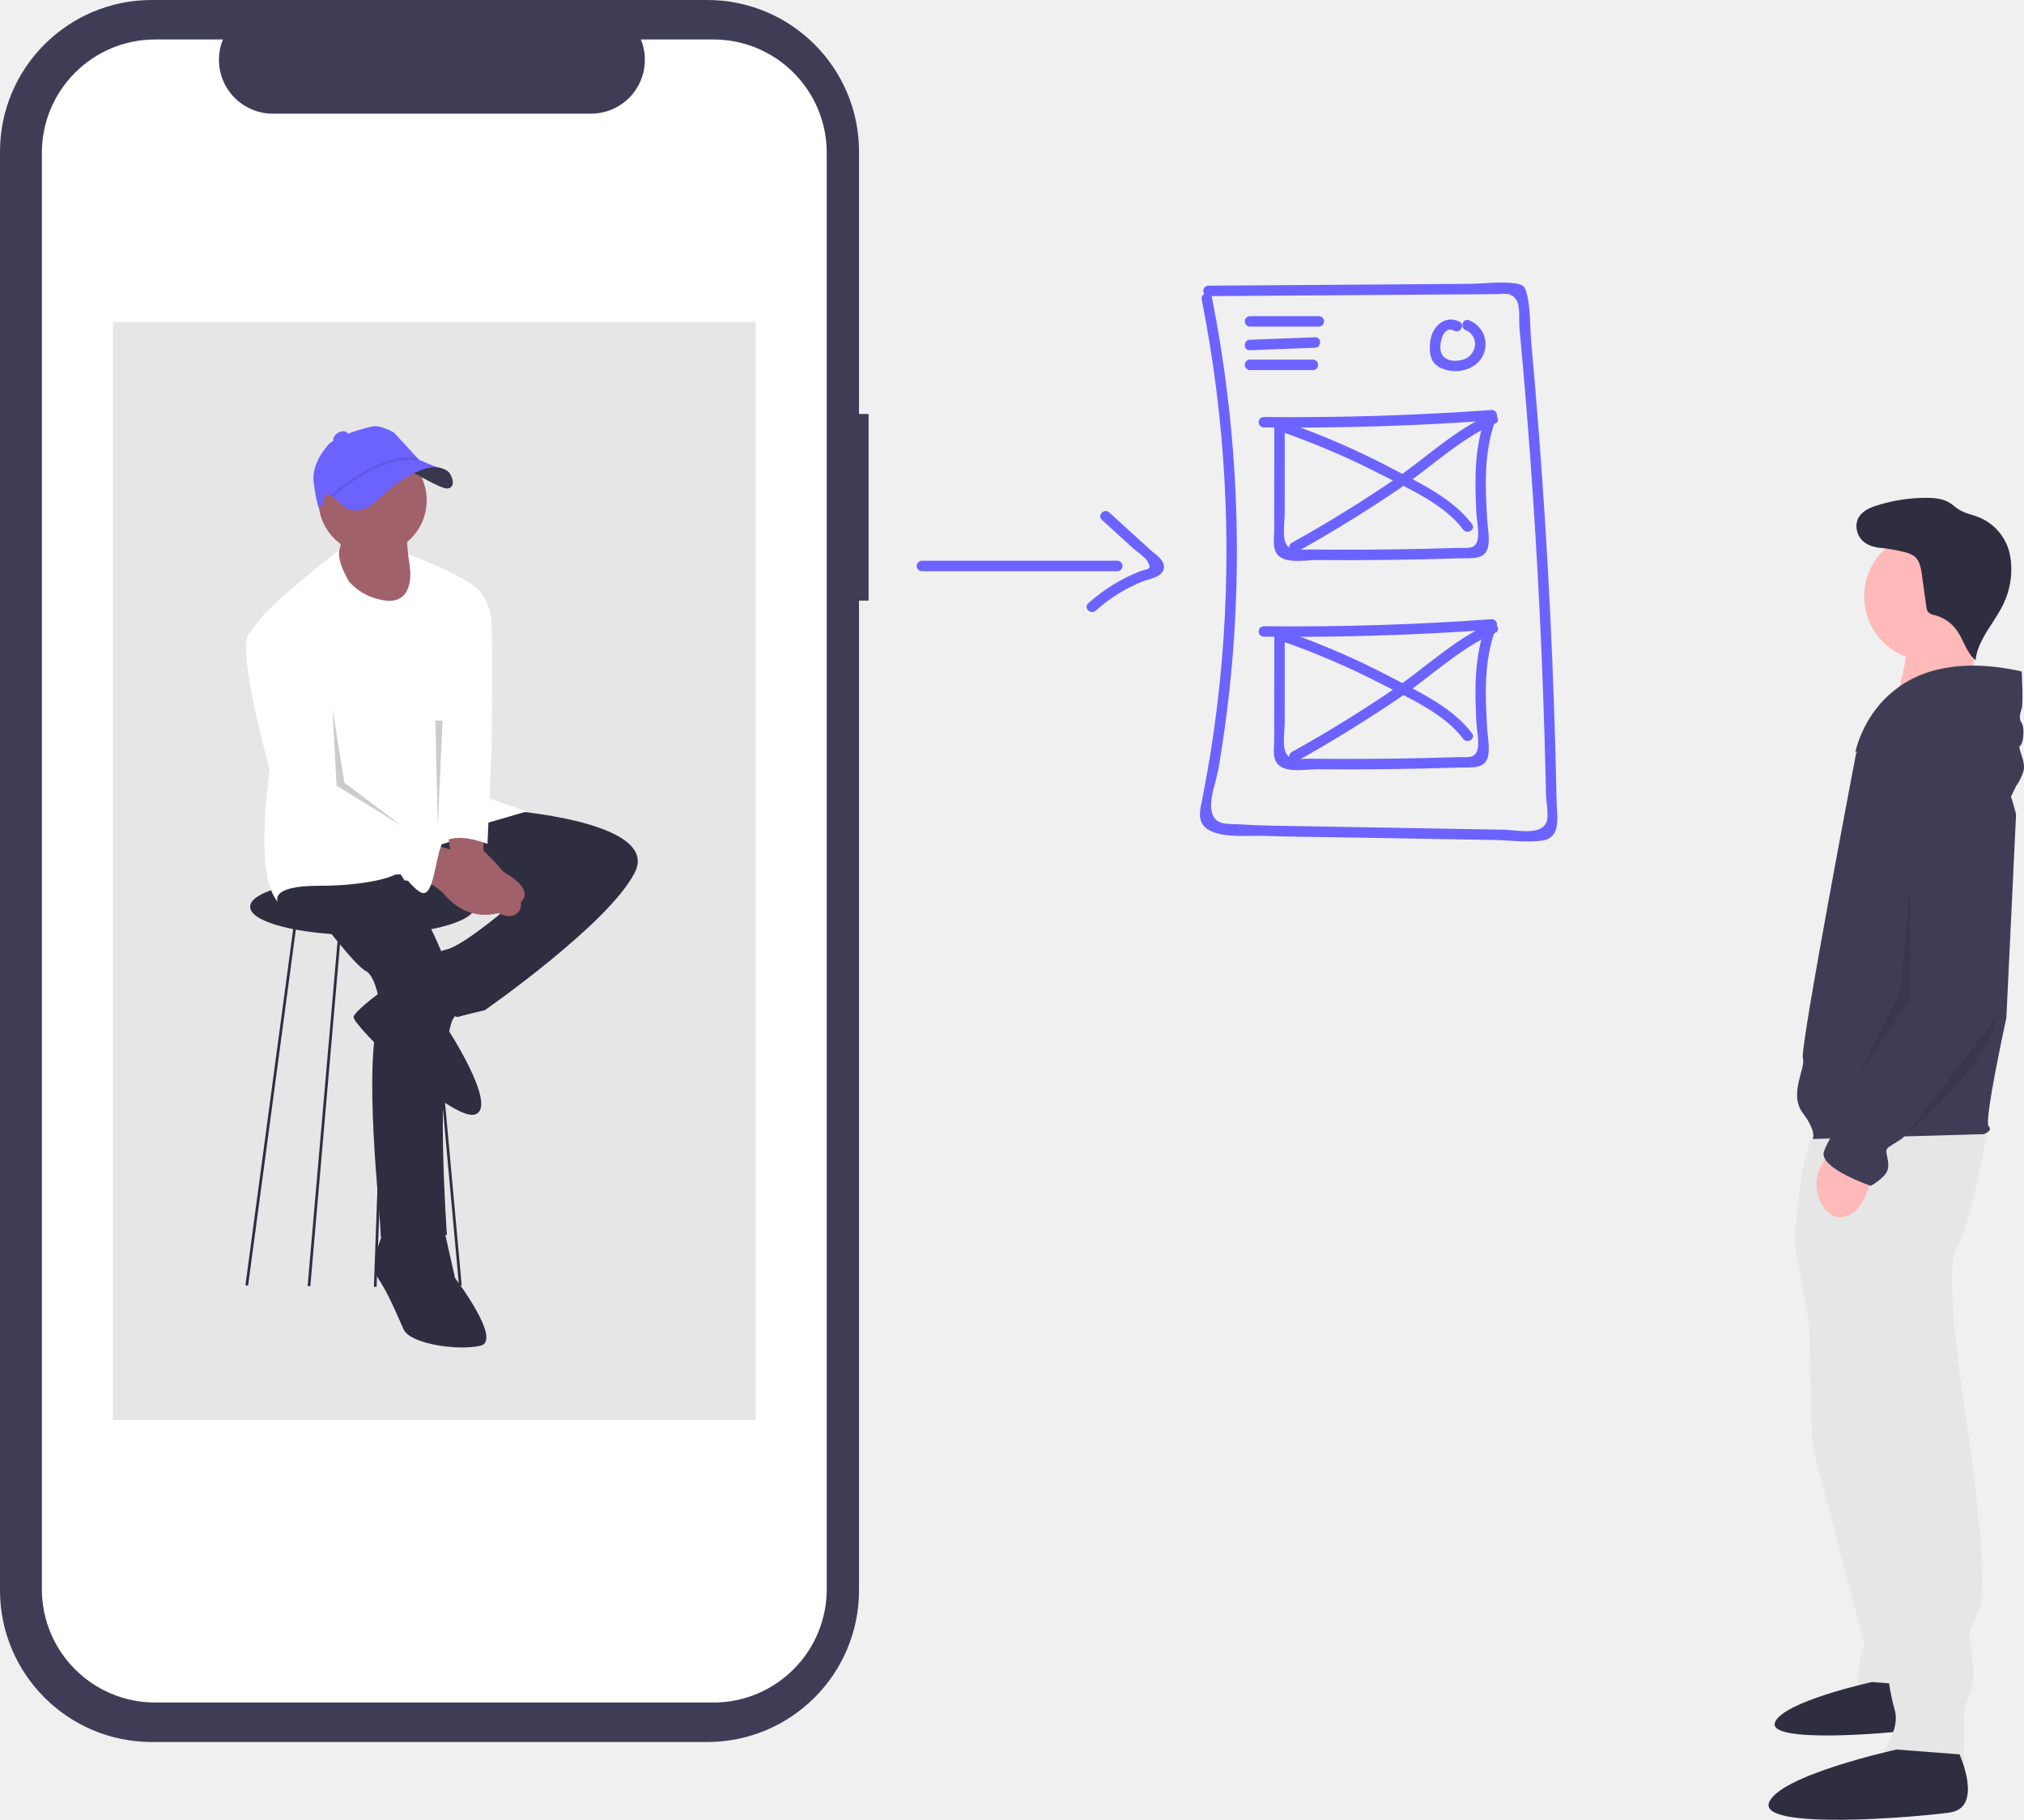
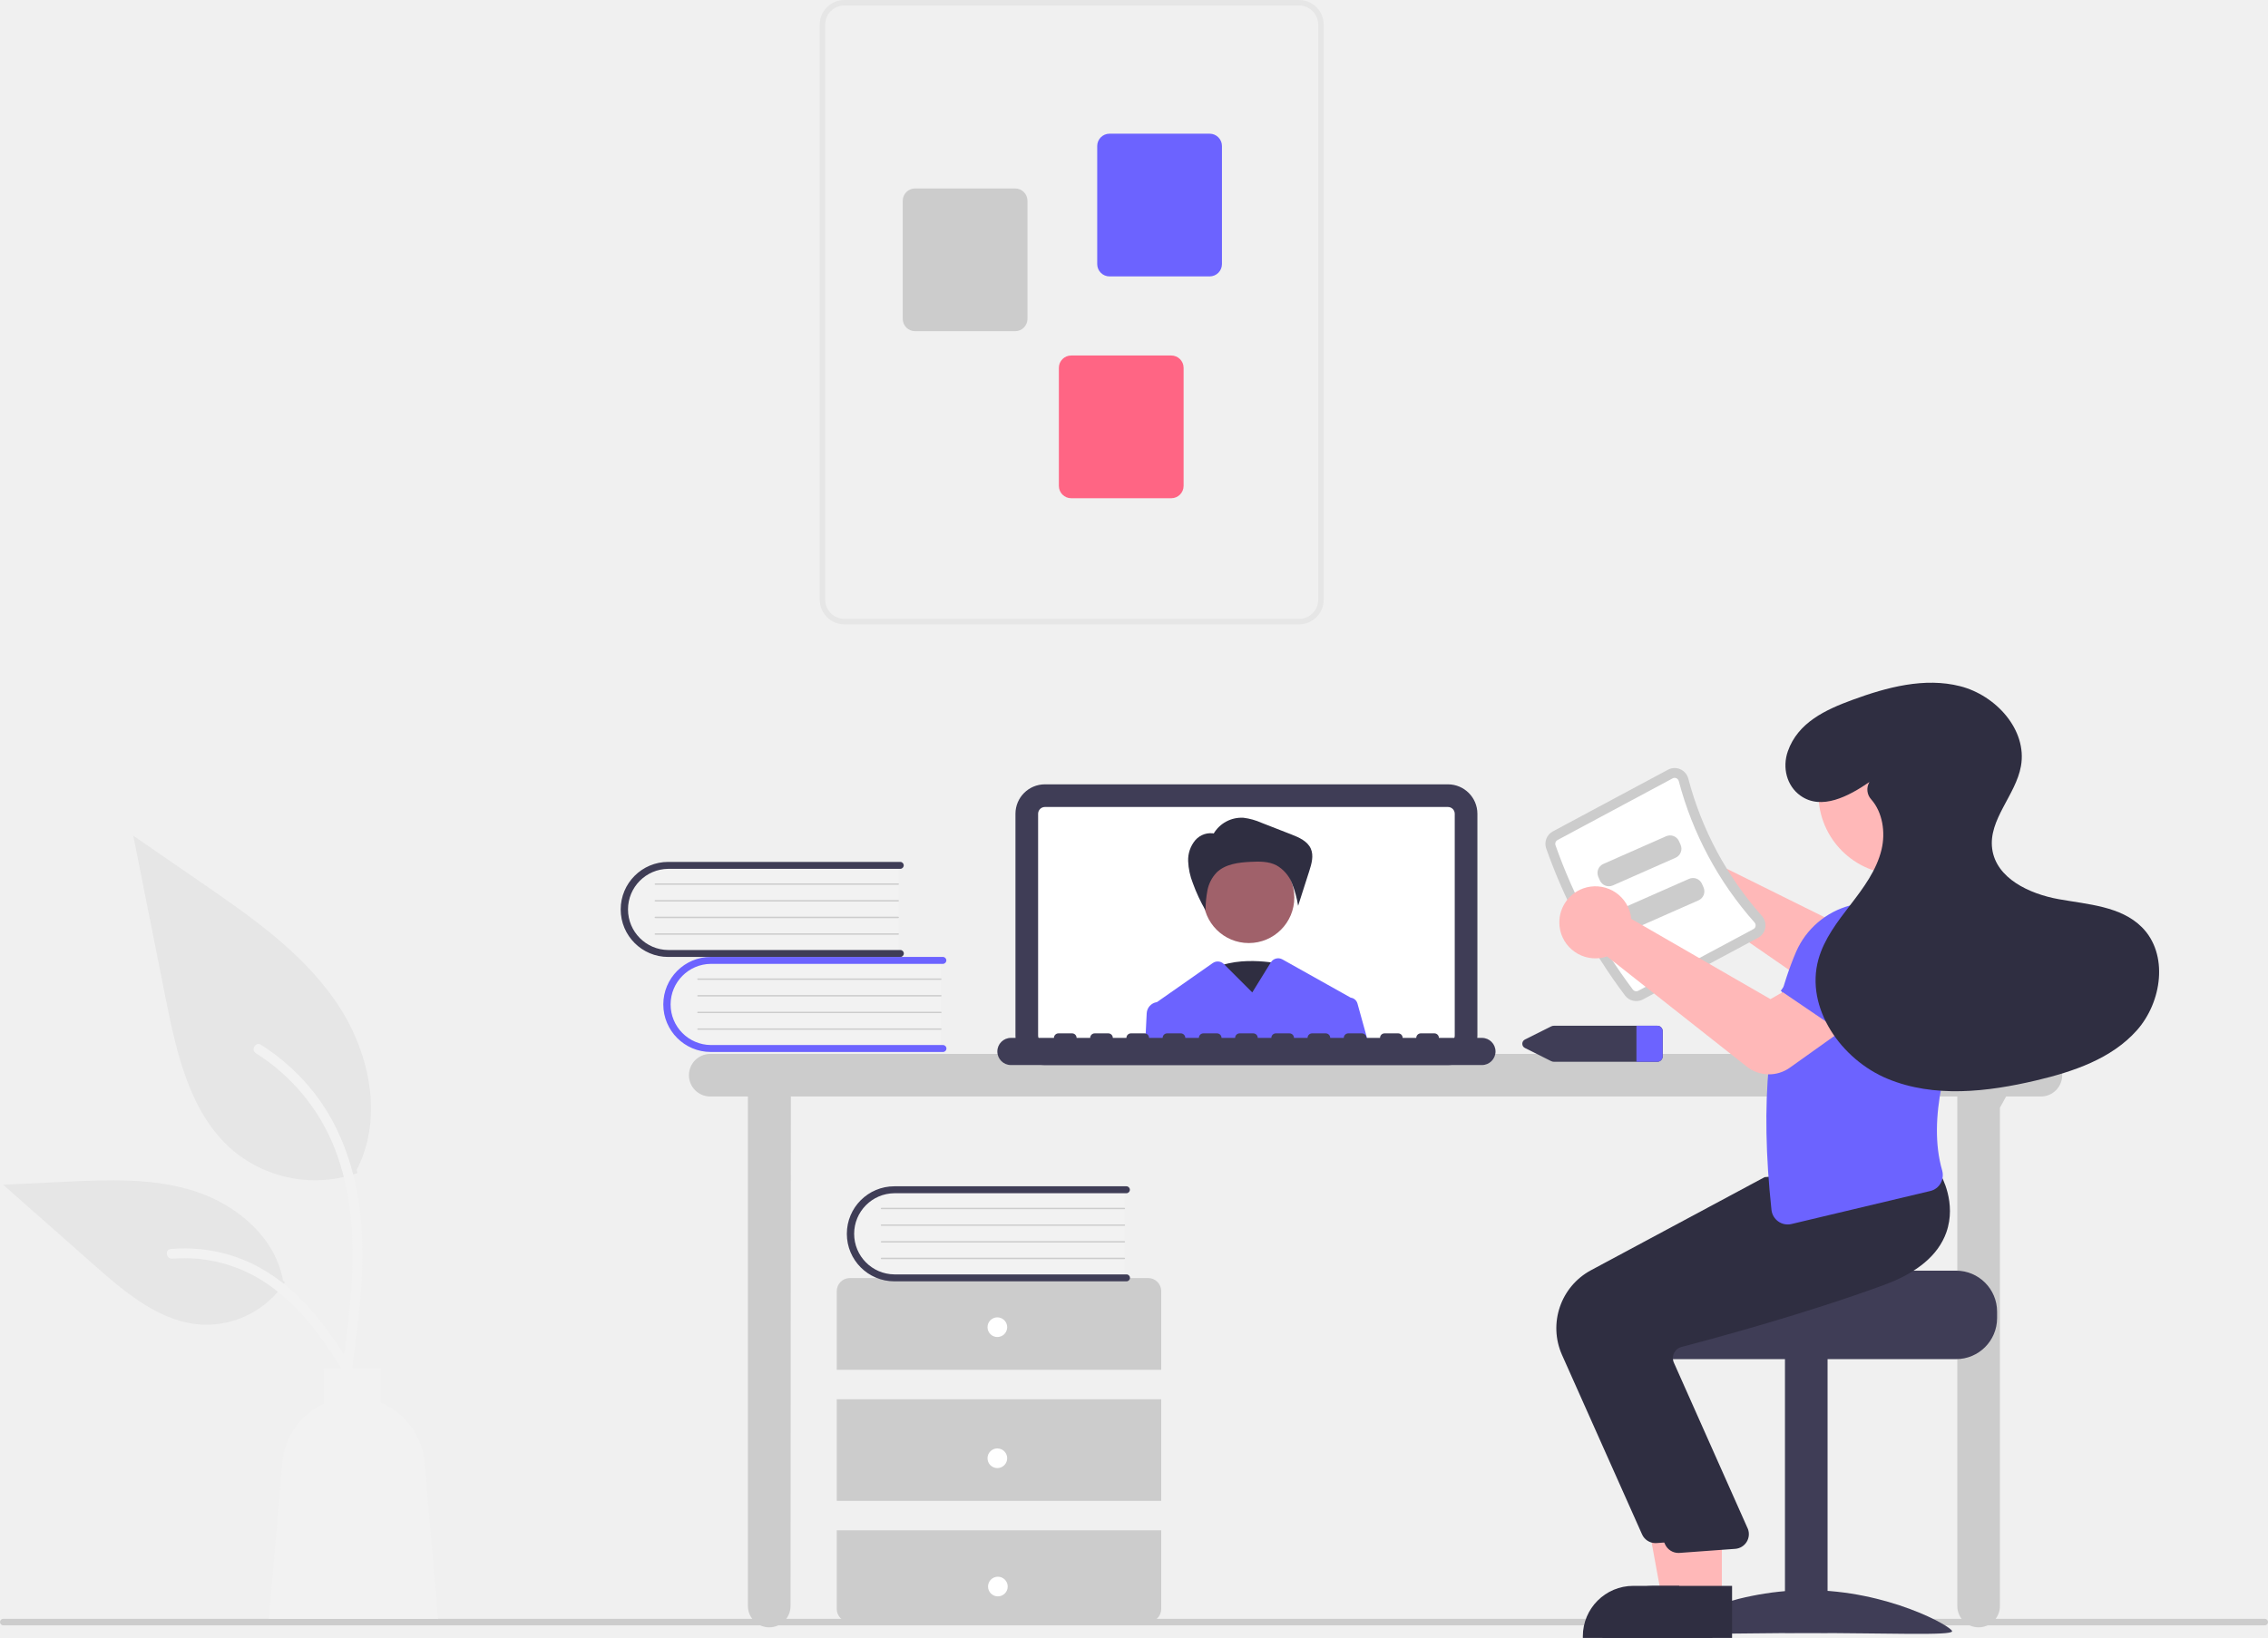
- <svg xmlns="http://www.w3.org/2000/svg" id="f7d3b1fb-15bd-4784-b19e-083bf25fb036" data-name="Layer 1" width="845.602" height="760.283" viewBox="0 0 845.602 760.283">
-   <path d="M540.088,242.806h-3.999V133.26a63.402,63.402,0,0,0-63.402-63.402H240.601a63.402,63.402,0,0,0-63.402,63.402V734.235a63.402,63.402,0,0,0,63.402,63.402H472.687a63.402,63.402,0,0,0,63.402-63.402V320.782h3.999Z" transform="translate(-177.1989 -69.85844)" fill="#3f3d56" />
-   <path d="M475.246,86.353h-30.295A22.495,22.495,0,0,1,424.123,117.344H291.164a22.495,22.495,0,0,1-20.827-30.991h-28.296a47.348,47.348,0,0,0-47.348,47.348V733.794a47.348,47.348,0,0,0,47.348,47.348H475.246a47.348,47.348,0,0,0,47.348-47.348h0V133.701A47.348,47.348,0,0,0,475.246,86.353Z" transform="translate(-177.1989 -69.85844)" fill="#fff" />
-   <rect x="47.161" y="134.488" width="268.567" height="458.802" fill="#e6e6e6" />
-   <path d="M932.439,603.068l2.024,70.851,21.593,82.997s-4.723,14.17-1.35,17.544,18.894,9.447,18.894,9.447L960.78,607.117Z" transform="translate(-177.1989 -69.85844)" fill="#e6e6e6" />
-   <path d="M979.319,774.115s7.7,16.941-3.08,18.481-60.576,5.647-57.496-3.08,40.555-16.941,40.555-16.941Z" transform="translate(-177.1989 -69.85844)" fill="#2f2e41" />
-   <path d="M1008.014,540.314s-8.097,43.86-13.495,51.283,2.699,61.404,2.699,61.404,12.146,77.599,6.748,89.745-4.049,8.097-3.374,14.845,2.024,12.146,0,18.219-2.024,5.398-2.699,8.772,0,21.593,0,21.593-29.015,10.122-33.739-4.723c0,0,6.748-9.447,4.723-16.869a89.865,89.865,0,0,1-3.374-22.942V747.47l-31.04-116.061L927.041,589.573s2.024-42.511,9.447-46.559S1008.014,540.314,1008.014,540.314Z" transform="translate(-177.1989 -69.85844)" fill="#e6e6e6" />
-   <path d="M995.868,802.801s10.122,22.268-4.049,24.292-79.623,7.422-75.575-4.049S969.552,800.777,969.552,800.777Z" transform="translate(-177.1989 -69.85844)" fill="#2f2e41" />
-   <circle cx="805.842" cy="249.158" r="26.991" fill="#ffb9b9" />
-   <path d="M1002.007,330.944l-.502,34.469-33.091.112s8.398-26.983,4.637-32.626S1002.007,330.944,1002.007,330.944Z" transform="translate(-177.1989 -69.85844)" fill="#ffb9b9" />
-   <path d="M952.683,384.442s23.617-30.365,41.836-17.544S1019.485,410.083,1019.485,410.083l-4.049,85.021s-9.447,43.185-7.422,45.21-2.024,3.374-2.024,3.374l-71.526,2.024s2.024-2.699-4.049-10.796,1.35-18.894,0-22.942S952.683,384.442,952.683,384.442Z" transform="translate(-177.1989 -69.85844)" fill="#3f3d56" />
-   <path d="M959.43,558.533s-1.35,16.869-11.471,19.568c-3.796,1.012-6.642-.917-8.718-3.724a16.571,16.571,0,0,1-.53-18.592l2.5-4Z" transform="translate(-177.1989 -69.85844)" fill="#ffb9b9" />
-   <path d="M1021.847,350.366s.675,13.495,0,15.52-1.35,4.049,0,6.073.675,8.772-.675,9.447,2.699,6.748,1.35,10.796-2.699,5.398-3.374,6.748-1.762,3.767-1.762,3.767-19.831-42.23-36.026-32.108-29.015,13.495-29.015,13.495S961.117,336.87,1021.847,350.366Z" transform="translate(-177.1989 -69.85844)" fill="#3f3d56" />
-   <path d="M992.494,381.742s21.593,2.024,20.243,30.365,2.024,72.875,2.024,72.875-37.113,56.681-43.185,60.73-6.748,3.374-6.073,6.748,1.35,6.073-1.35,8.772a23.299,23.299,0,0,1-5.398,4.049s-21.593-7.422-19.568-14.17,11.471-17.544,11.471-17.544,16.195-26.316,16.869-30.365.675-3.374,2.699-5.398,7.422-10.122,7.422-14.17V470.813l-5.657-68.514a19.862,19.862,0,0,1,5.268-15.382C980.471,383.556,985.325,380.882,992.494,381.742Z" transform="translate(-177.1989 -69.85844)" fill="#3f3d56" />
-   <path d="M965.634,298.202a10.998,10.998,0,0,1-10.191-2.333c-2.638-2.506-3.524-6.849-1.647-9.966,1.621-2.692,4.773-4.008,7.772-4.944a68.809,68.809,0,0,1,20.436-3.117c3.304-.001,6.754.281,9.581,1.99,1.399.846,2.584,2.008,3.967,2.879,2.543,1.603,5.597,2.135,8.389,3.248a21.52,21.52,0,0,1,12.264,12.988,25.931,25.931,0,0,1,1.192,6.1,33.425,33.425,0,0,1-2.916,16.568c-3.765,8.21-10.931,15.113-11.944,24.088-3.857-3.238-4.988-8.67-7.976-12.725a16.498,16.498,0,0,0-9.007-6.113,5.244,5.244,0,0,1-2.727-1.219,4.518,4.518,0,0,1-.854-2.458l-1.852-13.334c-.377-2.714-.886-5.679-2.968-7.46a10.555,10.555,0,0,0-4.422-1.919,71.315,71.315,0,0,0-11.542-1.882" transform="translate(-177.1989 -69.85844)" fill="#2f2e41" />
-   <path d="M1011.48,494.622,973.601,543.779S1008.48,514.622,1011.48,494.622Z" transform="translate(-177.1989 -69.85844)" opacity="0.1" style="isolation:isolate" />
-   <polygon points="797.922 370.338 798.281 416.763 776.281 449.763 794.281 412.763 797.922 370.338" opacity="0.1" style="isolation:isolate" />
-   <path d="M679.265,195.057A540.203,540.203,0,0,1,687.623,346.385q-1.711,19.756-4.888,39.346c-.966,5.937-2.066,11.847-3.197,17.755-.648,3.385-2.007,7.6.122,10.786,4.146,6.206,18.354,4.587,24.614,4.789,13.025.421,26.068.492,39.097.72l39.198.684,18.873.329c6.43.112,13.473,1.109,19.853.286,8.396-1.083,6.351-9.876,6.224-16.409q-.377-19.373-1.033-38.739-2.598-76.744-9.566-153.257c-.593-6.507-.222-14.293-1.976-20.585-.709-2.544-1.414-3.279-4.176-3.736-6.328-1.047-13.87.055-20.272.1l-21.409.149-87.064.606a2.187,2.187,0,0,0,0,4.371l71.364-.497,31.4-.219,17.127-.119c3.52-.025,6.81-1.09,9.018,2.783,1.397,2.451.825,8.579,1.09,11.43q6.396,68.596,9.279,137.46.72,17.208,1.221,34.425.208,7.173.379,14.348.102,4.305.19,8.61c.061,2.96,1.286,8.761.211,11.48-2.292,5.798-12.508,3.304-17.505,3.217l-17.421-.304-34.843-.608-34.843-.608c-5.761-.101-11.528-.144-17.286-.39-1.91-.081-3.822-.173-5.73-.309-5.679-.404-11.793.938-12.468-6.911-.417-4.844,2.232-11.524,3.06-16.369q1.401-8.208,2.546-16.456,2.141-15.411,3.413-30.925a544.778,544.778,0,0,0-8.746-149.724c-.545-2.757-4.759-1.59-4.215,1.162Z" transform="translate(-177.1989 -69.85844)" fill="#6c63ff" />
-   <path d="M699.362,206.307h28.909a2.187,2.187,0,0,0,0-4.371h-28.909a2.187,2.187,0,0,0,0,4.371Z" transform="translate(-177.1989 -69.85844)" fill="#6c63ff" />
-   <path d="M699.36,216.166l27.249-1.03c2.804-.106,2.818-4.477,0-4.371l-27.249,1.03C696.556,211.902,696.542,216.273,699.36,216.166Z" transform="translate(-177.1989 -69.85844)" fill="#6c63ff" />
-   <path d="M699.362,224.478h26.431a2.187,2.187,0,0,0,0-4.371H699.362a2.187,2.187,0,0,0,0,4.371Z" transform="translate(-177.1989 -69.85844)" fill="#6c63ff" />
-   <path d="M786.95,204.255c-5.932-3.095-11.317,1.995-12.152,7.81-.409,2.844-.497,6.73,1.315,9.146,1.85,2.467,5.409,3.501,8.364,3.684,5.642.348,11.645-2.799,13.033-8.577a10.709,10.709,0,0,0-6.664-12.691c-2.663-.923-3.808,3.298-1.162,4.215a6.131,6.131,0,0,1,3.74,6.345,7.015,7.015,0,0,1-5.841,6.127c-3.607.83-7.835-.061-8.533-4.13-.522-3.044,1.131-10.536,5.695-8.155,2.491,1.3,4.703-2.471,2.206-3.774Z" transform="translate(-177.1989 -69.85844)" fill="#6c63ff" />
-   <path d="M705.143,248.447q47.697.502,95.297-2.945l-2.107-2.766c-5.194,13.162-5.051,27.034-4.363,40.958.173,3.488,1.267,8.193.559,11.648-.89,4.345-4.791,3.306-8.67,3.432q-12.817.414-25.639.596-12.11.171-24.221.135-5.699-.018-11.398-.081c-4.461-.05-9.533,1.246-10.685-3.922-.738-3.31.005-7.664.007-11.068l.008-12.452.017-24.904a2.187,2.187,0,0,0-4.371,0l-.02,30.438-.009,13.836c-.002,2.748-.573,6.068.453,8.677,2.36,6.002,12.56,3.75,17.449,3.795q14.96.138,29.92-.045,14.96-.181,29.913-.679c4.294-.143,10.237.834,11.54-4.463.913-3.713-.152-8.555-.346-12.344-.222-4.324-.461-8.65-.519-12.98-.136-10.112.855-19.95,4.59-29.413A2.195,2.195,0,0,0,800.44,241.131q-47.575,3.446-95.297,2.945a2.187,2.187,0,0,0,0,4.371Z" transform="translate(-177.1989 -69.85844)" fill="#6c63ff" />
-   <path d="M714.206,250.822A320.711,320.711,0,0,1,753.926,267.975c11.519,5.953,26.599,12.456,34.526,23.095,1.661,2.23,5.457.053,3.774-2.206-8.095-10.865-22.031-17.258-33.738-23.433a328.4,328.4,0,0,0-43.121-18.824c-2.655-.945-3.797,3.276-1.162,4.215Z" transform="translate(-177.1989 -69.85844)" fill="#6c63ff" />
-   <path d="M799.697,243.038c-14.443,6.176-26.68,18.076-39.587,26.893q-20.957,14.316-43.161,26.646c-2.456,1.372-.255,5.148,2.206,3.774q22.157-12.373,43.161-26.646c12.905-8.816,25.148-20.719,39.587-26.893,2.578-1.103.354-4.869-2.206-3.774Z" transform="translate(-177.1989 -69.85844)" fill="#6c63ff" />
-   <path d="M705.143,335.862q47.697.502,95.297-2.945l-2.107-2.766c-5.194,13.162-5.051,27.034-4.363,40.958.173,3.488,1.267,8.193.559,11.648-.89,4.345-4.791,3.306-8.67,3.432q-12.817.414-25.639.596-12.11.171-24.221.135-5.699-.018-11.398-.081c-4.461-.05-9.533,1.246-10.685-3.922-.738-3.31.005-7.664.007-11.069l.008-12.452.017-24.904a2.187,2.187,0,0,0-4.371,0l-.02,30.438-.009,13.836c-.002,2.748-.573,6.068.453,8.677,2.36,6.002,12.56,3.75,17.449,3.795q14.96.138,29.92-.045,14.96-.181,29.913-.679c4.294-.143,10.237.834,11.54-4.463.913-3.713-.152-8.555-.346-12.344-.222-4.324-.461-8.65-.519-12.98-.136-10.112.855-19.95,4.59-29.413a2.195,2.195,0,0,0-2.107-2.766q-47.575,3.446-95.297,2.945a2.187,2.187,0,0,0,0,4.371Z" transform="translate(-177.1989 -69.85844)" fill="#6c63ff" />
-   <path d="M714.206,338.237A320.708,320.708,0,0,1,753.926,355.39c11.519,5.953,26.599,12.456,34.526,23.095,1.661,2.23,5.457.053,3.774-2.206-8.095-10.865-22.031-17.258-33.738-23.433a328.4,328.4,0,0,0-43.121-18.824C712.713,333.077,711.57,337.299,714.206,338.237Z" transform="translate(-177.1989 -69.85844)" fill="#6c63ff" />
-   <path d="M799.697,330.453c-14.443,6.176-26.68,18.076-39.587,26.893q-20.957,14.316-43.161,26.646c-2.456,1.372-.255,5.148,2.206,3.774q22.157-12.373,43.161-26.646c12.905-8.816,25.148-20.719,39.587-26.893C804.481,333.125,802.257,329.358,799.697,330.453Z" transform="translate(-177.1989 -69.85844)" fill="#6c63ff" />
-   <path d="M562.285,308.494h81.771a2.187,2.187,0,0,0,0-4.371H562.285a2.187,2.187,0,0,0,0,4.371Z" transform="translate(-177.1989 -69.85844)" fill="#6c63ff" />
-   <path d="M637.56,287.042l12.776,11.661c1.461,1.334,5.48,4.087,6.388,5.831,1.877,3.605-.14,2.783-3.356,4.032a71.914,71.914,0,0,0-21.509,13.356c-2.115,1.863.987,4.945,3.091,3.091a66.775,66.775,0,0,1,19.581-12.232c2.577-1.02,7.467-1.617,8.692-4.687,1.499-3.757-3.275-6.53-5.536-8.594l-17.034-15.548c-2.074-1.893-5.174,1.189-3.091,3.091Z" transform="translate(-177.1989 -69.85844)" fill="#6c63ff" />
-   <ellipse cx="151.403" cy="378.827" rx="46.899" ry="11.866" fill="#2f2e41" />
-   <path d="M319.279,290.757c2.825,8.476-5.65,18.646-5.65,18.646l11.866,14.691,18.646,3.39s12.431-8.476,7.911-11.301-5.085-25.427-5.085-25.427Z" transform="translate(-177.1989 -69.85844)" fill="#a0616a" />
-   <rect x="213.926" y="530.476" width="153.072" height="1.13" transform="translate(-451.6675 678.4985) rotate(-82.36343)" fill="#2f2e41" />
-   <rect x="237.631" y="531.747" width="150.299" height="1.13" transform="translate(-421.7819 728.0356) rotate(-85.0396)" fill="#2f2e41" />
-   <rect x="361.092" y="433.916" width="1.13" height="173.344" transform="translate(-222.9741 -34.86962) rotate(-5.20962)" fill="#2f2e41" />
-   <rect x="249.053" y="518.874" width="176.162" height="1.13" transform="translate(-371.2801 767.8346) rotate(-87.94104)" fill="#2f2e41" />
-   <path d="M367.872,402.635l-34.468,29.382,58.764,14.691s-20.907,18.081-28.252,19.776-23.167,11.301-23.167,11.301,25.992,17.516,27.687,16.951,11.301-2.825,11.301-2.825,51.984-36.163,62.72-57.634S388.214,408.285,388.214,408.285Z" transform="translate(-177.1989 -69.85844)" fill="#2f2e41" />
-   <path d="M294.982,437.103c-2.26,7.346,14.691,15.256,14.691,15.256s15.821,20.907,20.342,23.167,6.215,15.821,6.215,15.821c-7.911,21.472,0,85.321,0,94.362s27.687,0,27.687,0-5.085-68.935,2.26-89.739-29.947-73.558-29.947-73.558S297.242,429.757,294.982,437.103Z" transform="translate(-177.1989 -69.85844)" fill="#2f2e41" />
-   <path d="M310.238,278.871a22.612,22.612,0,1,1,0,.02Z" transform="translate(-177.1989 -69.85844)" fill="#a0616a" />
-   <path d="M397.255,408.85l-23.377-8.11c-.896-8.149-2.225-18.173-3.529-27.465l7.13-37.88.619-17.49c-4-7-30.387-16.413-30.387-16.413s.525,1.845,1.259,4.778a1.02,1.02,0,0,0-.583.199s3.101,18.19-13.285,13.669a23.725,23.725,0,0,1-12.034-7.252c-3.109-5.305-4.8-9.983-4.039-13.396,0,0-31.67,24.764-33.93,30.414s6,54,6,54-9.111,49.807,2.19,62.803c0,0-3.955-6.781,16.951-6.781s31.077-3.955,31.642-4.52,11.301,0,11.301,0,.201-4.11.363-10.632c10.88-2.675,19.984-5.762,21.109-7.449a4.626,4.626,0,0,0,.303-1.94Z" transform="translate(-177.1989 -69.85844)" fill="#fff" />
-   <path d="M364.049,416.349l2.129,15.103s17.516,25.992,26.557,20.342-13.561-26.557-13.561-26.557v-6.78Z" transform="translate(-177.1989 -69.85844)" fill="#a0616a" />
-   <path d="M345.271,477.786s-19.776,13.561-20.342,16.951,41.248,44.073,50.854,40.683-11.866-36.163-11.866-36.163l6.215-9.041Z" transform="translate(-177.1989 -69.85844)" fill="#2f2e41" />
-   <path d="M339.055,581.188S330.58,597.01,335.1,603.79s7.911,15.256,10.736,21.472,23.167,9.041,32.207,6.78-10.736-28.252-10.736-28.252L362.222,581.188Z" transform="translate(-177.1989 -69.85844)" fill="#2f2e41" />
-   <path d="M382.564,330.31c-.565-13.561-10.171-17.516-10.171-17.516l-6.215,69.5.663.046-.663,1.084-3.955,38.988c4.52-5.65,18.646,0,18.646,0l1.695-38.988h0S383.129,343.871,382.564,330.31Z" transform="translate(-177.1989 -69.85844)" fill="#fff" />
-   <path d="M354.876,437.103,362.222,442.753s10.736,15.821,29.382,6.215-23.167-23.167-23.167-23.167l-10.736-3.39Z" transform="translate(-177.1989 -69.85844)" fill="#a0616a" />
-   <path d="M281.421,334.265c-5.65,6.781,7.346,52.549,10.736,66.11s33.903,25.427,41.248,25.992,14.691,14.126,19.776,16.386,5.65-12.996,8.53-20.16-16.441-6.397-16.441-6.397L317.019,397.55s-2.825-25.992-5.085-45.768-17.516-27.122-17.516-27.122C289.897,321.834,287.071,327.484,281.421,334.265Z" transform="translate(-177.1989 -69.85844)" fill="#fff" />
-   <path d="M348.776,266.659s12.447,7.333,15.12,7.27,3.321-2.597,1.349-6.089-11.015-3.356-11.015-3.356Z" transform="translate(-177.1989 -69.85844)" fill="#3f3d56" />
-   <path d="M348.776,266.659s12.447,7.333,15.12,7.27,3.321-2.597,1.349-6.089-11.015-3.356-11.015-3.356Z" transform="translate(-177.1989 -69.85844)" opacity="0.1" style="isolation:isolate" />
-   <path d="M321.927,265.648l13.863-5.837,12.201.338,12.555,5.286c-4.925-2.006-16.881,4.651-25.334,13.034s-14.326,2.938-14.326,2.938L314.702,276.047Z" transform="translate(-177.1989 -69.85844)" fill="#6c63ff" />
-   <path d="M308.263,271.599c-.923-6.732,3.336-12.795,6.044-15.889a7.696,7.696,0,0,1,4.687-2.539h0c.071-.073.148-.148.232-.222,2.975-2.643,13.491-4.904,13.491-4.904,3.126-.861,9.107,2.536,9.107,2.536L352.889,262.667c-5.723-2.459-13.764.093-13.764.093-8.016,1.852-15.552,7.14-20.884,11.717a76.986,76.986,0,0,0-7.761,7.61S309.597,281.321,308.263,271.599Z" transform="translate(-177.1989 -69.85844)" fill="#6c63ff" />
-   <path d="M315.439,276.57c23.343-19.67,36.413-15.37,36.958-15.178l-.375,1.066c-.128-.044-13.075-4.219-35.855,14.976Z" transform="translate(-177.1989 -69.85844)" opacity="0.1" style="isolation:isolate" />
-   <ellipse cx="319.561" cy="252.616" rx="3.39" ry="2.26" transform="translate(-260.6939 123.7664) rotate(-30)" fill="#6c63ff" />
-   <ellipse cx="313.911" cy="279.173" rx="2.825" ry="1.695" transform="translate(-184.9042 479.5751) rotate(-81.68893)" fill="#a0616a" />
-   <polygon points="138.898 296.047 140.609 328.212 167.898 345.047 143.898 327.047 138.898 296.047" opacity="0.2" />
-   <polygon points="184.898 301.047 182.898 345.047 181.898 301.047 184.898 301.047" opacity="0.2" />
+ <svg xmlns="http://www.w3.org/2000/svg" id="b05a6369-67c7-4001-9b85-a83fbbd225d4" data-name="Layer 1" width="692" height="499.877" viewBox="0 0 692 499.877">
+   <path d="M945,696.105H255a1,1,0,0,1,0-2H945a1,1,0,0,1,0,2Z" transform="translate(-254 -200.0616)" fill="#ccc" />
+   <path d="M876.704,521.703h-406a6.5,6.5,0,1,0,0,13h11.5v155.5a6.5,6.5,0,0,0,13,0l.099-155.5H851.204v155.5a6.5,6.5,0,0,0,13,0V538.13l1.891-3.427h10.609a6.5,6.5,0,1,0,0-13Z" transform="translate(-254 -200.0616)" fill="#ccc" />
+   <path d="M695.794,525.105H572.812a8.992,8.992,0,0,1-8.982-8.982V448.414a8.992,8.992,0,0,1,8.982-8.982H695.794a8.992,8.992,0,0,1,8.982,8.982v67.709A8.992,8.992,0,0,1,695.794,525.105Z" transform="translate(-254 -200.0616)" fill="#3f3d56" />
+   <path d="M695.793,446.345H572.813a2.074,2.074,0,0,0-2.07,2.07v67.71a2.074,2.074,0,0,0,2.07,2.07H695.793a2.074,2.074,0,0,0,2.07-2.07v-67.71A2.074,2.074,0,0,0,695.793,446.345Z" transform="translate(-254 -200.0616)" fill="#fff" />
+   <path d="M644.792,494.283s-14.722-3.392-22.82,2.827,10.306,20.355,10.306,20.355Z" transform="translate(-254 -200.0616)" fill="#2f2e41" />
+   <circle cx="381.024" cy="273.924" r="13.887" fill="#a0616a" />
+   <path d="M624.286,454.492a9.898,9.898,0,0,1,9.126-4.856,19.397,19.397,0,0,1,5.515,1.544l9.078,3.541c2.349.916,4.922,2.039,5.941,4.345.946,2.141.24,4.613-.474,6.841l-3.397,10.593a32.246,32.246,0,0,0-1.925-6.998,10.835,10.835,0,0,0-4.704-5.364c-2.358-1.21-5.137-1.185-7.785-1.057-3.749.18-7.826.657-10.489,3.302a10.895,10.895,0,0,0-2.765,5.399,32.5,32.5,0,0,0-.58,6.112,50.669,50.669,0,0,1-3.869-8.295,20.525,20.525,0,0,1-1.438-6.715,9.444,9.444,0,0,1,2.165-6.387,6.195,6.195,0,0,1,6.231-1.961Z" transform="translate(-254 -200.0616)" fill="#2f2e41" />
+   <path d="M668.183,506.325a2.472,2.472,0,0,0-2.07-1.79.86.86,0,0,0-.1-.06L645.282,492.856a2.637,2.637,0,0,0-3.528.908l-5.67,9.18-8.54-8.54-.136-.136a2.636,2.636,0,0,0-3.376-.295l-17.038,11.931c-.03,0-.06.01-.09.01a3.633,3.633,0,0,0-3.03,3.39l-.44,8.89h68.04Z" transform="translate(-254 -200.0616)" fill="#6c63ff" />
+   <path d="M706.158,516.814H693.03a1.382,1.382,0,0,0-1.382-1.382h-4.145a1.382,1.382,0,0,0-1.382,1.382h-4.145a1.382,1.382,0,0,0-1.382-1.382H676.449a1.382,1.382,0,0,0-1.382,1.382h-4.145a1.382,1.382,0,0,0-1.382-1.382h-4.145a1.382,1.382,0,0,0-1.382,1.382h-4.145A1.382,1.382,0,0,0,658.485,515.432h-4.145a1.382,1.382,0,0,0-1.382,1.382h-4.145a1.382,1.382,0,0,0-1.382-1.382H643.285a1.382,1.382,0,0,0-1.382,1.382H637.758a1.382,1.382,0,0,0-1.382-1.382h-4.145a1.382,1.382,0,0,0-1.382,1.382h-4.145a1.382,1.382,0,0,0-1.382-1.382h-4.145a1.382,1.382,0,0,0-1.382,1.382H615.649a1.382,1.382,0,0,0-1.382-1.382h-4.145a1.382,1.382,0,0,0-1.382,1.382h-4.145a1.382,1.382,0,0,0-1.382-1.382h-4.145a1.382,1.382,0,0,0-1.382,1.382h-4.145a1.382,1.382,0,0,0-1.382-1.382h-4.145a1.382,1.382,0,0,0-1.382,1.382H582.485a1.382,1.382,0,0,0-1.382-1.382H576.958a1.382,1.382,0,0,0-1.382,1.382H562.449a4.145,4.145,0,0,0,0,8.291H706.158a4.145,4.145,0,0,0,0-8.291Z" transform="translate(-254 -200.0616)" fill="#3f3d56" />
+   <path d="M541.079,492.74v27.526H472.117a13.771,13.771,0,1,1,0-27.526Z" transform="translate(-254 -200.0616)" fill="#f2f2f2" />
+   <path d="M542.773,520.054a1.059,1.059,0,0,1-1.059,1.059h-70.826a14.504,14.504,0,1,1,0-29.008h70.826a1.059,1.059,0,0,1,0,2.117h-70.826a12.387,12.387,0,0,0,0,24.773h70.826A1.059,1.059,0,0,1,542.773,520.054Z" transform="translate(-254 -200.0616)" fill="#6c63ff" />
+   <path d="M541.079,499.092H466.971a.212.212,0,1,1,0-.423h74.108a.212.212,0,0,1,0,.423Z" transform="translate(-254 -200.0616)" fill="#ccc" />
+   <path d="M541.079,504.174H466.971a.212.212,0,1,1,0-.423h74.108a.212.212,0,0,1,0,.423Z" transform="translate(-254 -200.0616)" fill="#ccc" />
+   <path d="M541.079,509.255H466.971a.212.212,0,1,1,0-.423h74.108a.212.212,0,0,1,0,.423Z" transform="translate(-254 -200.0616)" fill="#ccc" />
+   <path d="M541.079,514.337H466.971a.212.212,0,1,1,0-.423h74.108a.212.212,0,0,1,0,.423Z" transform="translate(-254 -200.0616)" fill="#ccc" />
+   <path d="M528.079,463.74v27.526H459.117a13.771,13.771,0,1,1,0-27.526Z" transform="translate(-254 -200.0616)" fill="#f2f2f2" />
+   <path d="M529.773,491.054a1.059,1.059,0,0,1-1.059,1.059h-70.826a14.504,14.504,0,1,1,0-29.008h70.826a1.059,1.059,0,0,1,0,2.117h-70.826a12.387,12.387,0,0,0,0,24.773h70.826A1.059,1.059,0,0,1,529.773,491.054Z" transform="translate(-254 -200.0616)" fill="#3f3d56" />
+   <path d="M528.079,470.092H453.971a.212.212,0,1,1,0-.423h74.108a.212.212,0,0,1,0,.423Z" transform="translate(-254 -200.0616)" fill="#ccc" />
+   <path d="M528.079,475.174H453.971a.212.212,0,1,1,0-.423h74.108a.212.212,0,0,1,0,.423Z" transform="translate(-254 -200.0616)" fill="#ccc" />
+   <path d="M528.079,480.255H453.971a.212.212,0,1,1,0-.423h74.108a.212.212,0,0,1,0,.423Z" transform="translate(-254 -200.0616)" fill="#ccc" />
+   <path d="M528.079,485.337H453.971a.212.212,0,1,1,0-.423h74.108a.212.212,0,0,1,0,.423Z" transform="translate(-254 -200.0616)" fill="#ccc" />
+   <path d="M608.303,618.105v-24a4,4,0,0,0-4-4h-91a4,4,0,0,0-4,4v24Z" transform="translate(-254 -200.0616)" fill="#ccc" />
+   <rect x="255.303" y="427.043" width="99" height="31" fill="#ccc" />
+   <path d="M509.303,667.105v24a4,4,0,0,0,4,4h91a4,4,0,0,0,4-4v-24Z" transform="translate(-254 -200.0616)" fill="#ccc" />
+   <circle cx="304.303" cy="405.043" r="3" fill="#fff" />
+   <circle cx="304.303" cy="445.043" r="3" fill="#fff" />
+   <circle cx="304.464" cy="484.196" r="3" fill="#fff" />
+   <path d="M597.079,562.74v27.526H528.117a13.771,13.771,0,1,1,0-27.526Z" transform="translate(-254 -200.0616)" fill="#f2f2f2" />
+   <path d="M598.773,590.054a1.059,1.059,0,0,1-1.059,1.059h-70.826a14.504,14.504,0,1,1,0-29.008h70.826a1.059,1.059,0,0,1,0,2.117h-70.826a12.387,12.387,0,0,0,0,24.773h70.826A1.059,1.059,0,0,1,598.773,590.054Z" transform="translate(-254 -200.0616)" fill="#3f3d56" />
+   <path d="M597.079,569.092H522.971a.212.212,0,1,1,0-.423h74.108a.212.212,0,0,1,0,.423Z" transform="translate(-254 -200.0616)" fill="#ccc" />
+   <path d="M597.079,574.174H522.971a.212.212,0,1,1,0-.423h74.108a.212.212,0,0,1,0,.423Z" transform="translate(-254 -200.0616)" fill="#ccc" />
+   <path d="M597.079,579.255H522.971a.212.212,0,1,1,0-.423h74.108a.212.212,0,0,1,0,.423Z" transform="translate(-254 -200.0616)" fill="#ccc" />
+   <path d="M597.079,584.337H522.971a.212.212,0,1,1,0-.423h74.108a.212.212,0,0,1,0,.423Z" transform="translate(-254 -200.0616)" fill="#ccc" />
+   <path d="M504.11,383.083v-175.5a7.53,7.53,0,0,1,7.521-7.521H650.36a7.53,7.53,0,0,1,7.521,7.521v175.5a7.53,7.53,0,0,1-7.521,7.521H511.632A7.53,7.53,0,0,1,504.11,383.083Zm7.521-181.35a5.857,5.857,0,0,0-5.85,5.85v175.5a5.857,5.857,0,0,0,5.85,5.85H650.36a5.857,5.857,0,0,0,5.85-5.85v-175.5a5.857,5.857,0,0,0-5.85-5.85Z" transform="translate(-254 -200.0616)" fill="#e6e6e6" />
+   <path d="M588.775,280.659V244.624a3.765,3.765,0,0,1,3.761-3.761h30.537a3.765,3.765,0,0,1,3.761,3.761v36.036a3.765,3.765,0,0,1-3.761,3.761h-30.537A3.765,3.765,0,0,1,588.775,280.659Z" transform="translate(-254 -200.0616)" fill="#6c63ff" />
+   <path d="M529.44,297.374V261.338a3.765,3.765,0,0,1,3.761-3.761h30.537a3.765,3.765,0,0,1,3.761,3.761v36.036a3.765,3.765,0,0,1-3.761,3.761h-30.537A3.765,3.765,0,0,1,529.44,297.374Z" transform="translate(-254 -200.0616)" fill="#ccc" />
+   <path d="M577.075,348.352V312.317a3.765,3.765,0,0,1,3.761-3.761h30.537a3.765,3.765,0,0,1,3.761,3.761v36.036a3.765,3.765,0,0,1-3.761,3.761h-30.537A3.765,3.765,0,0,1,577.075,348.352Z" transform="translate(-254 -200.0616)" fill="#ff6584" />
+   <path d="M759.563,513.105H728.143a1.941,1.941,0,0,0-.86.2l-7.93,3.97a1.445,1.445,0,0,0,0,2.66l7.93,3.97a1.941,1.941,0,0,0,.86.2h31.42a1.649,1.649,0,0,0,1.74-1.53v-7.94A1.649,1.649,0,0,0,759.563,513.105Z" transform="translate(-254 -200.0616)" fill="#3f3d56" />
+   <path d="M761.303,514.635v7.94a1.649,1.649,0,0,1-1.74,1.53h-6.26v-11h6.26A1.649,1.649,0,0,1,761.303,514.635Z" transform="translate(-254 -200.0616)" fill="#6c63ff" />
+   <path d="M759.327,453.705a11.003,11.003,0,0,1,14.89,6.915,10.588,10.588,0,0,1,.32,1.435l43.938,21.788,10.168-6.739,12.652,14.565L825.769,504.279a11.149,11.149,0,0,1-13.301.513l-44.579-30.828a10.511,10.511,0,0,1-1.015.37,11.003,11.003,0,0,1-14.01-8.561,10.708,10.708,0,0,1-.163-1.34A11.036,11.036,0,0,1,759.327,453.705Z" transform="translate(-254 -200.0616)" fill="#ffb8b8" />
+   <path d="M850.841,587.853H802.831c0,1.38-49.48,2.5-49.48,2.5a12.86,12.86,0,0,0-2.11,2,12.41,12.41,0,0,0-2.9,8v2a12.505,12.505,0,0,0,12.5,12.5h90a12.511,12.511,0,0,0,12.5-12.5v-2A12.517,12.517,0,0,0,850.841,587.853Z" transform="translate(-254 -200.0616)" fill="#3f3d56" />
+   <rect x="798.617" y="614.357" width="13" height="84" transform="translate(1356.235 1112.652) rotate(-180)" fill="#3f3d56" />
+   <path d="M761.617,697.9c0,1.405,19.699.543,44,.543s44,.861,44-.543-19.699-12.543-44-12.543S761.617,696.495,761.617,697.9Z" transform="translate(-254 -200.0616)" fill="#3f3d56" />
+   <polygon points="519.353 487.993 507.094 487.992 501.261 456.195 519.355 456.196 519.353 487.993" fill="#ffb8b8" />
+   <path d="M776.48,699.938l-39.531-.001v-.5a15.386,15.386,0,0,1,15.386-15.386h.001l24.144.001Z" transform="translate(-254 -200.0616)" fill="#2f2e41" />
+   <path d="M755.017,668.337,730.576,613.529a20.086,20.086,0,0,1,8.819-25.784l53.013-28.428,24.191-2.058,22.315-2.028.161.272c.206.348,5.004,8.635,1.76,17.722-2.46,6.893-8.859,12.276-19.019,16.002-23.714,8.695-51.109,16.127-61.786,18.918a3.451,3.451,0,0,0-2.211,1.76,3.498,3.498,0,0,0-.196,2.799l22.707,51.015a4.5,4.5,0,0,1-3.809,6.029L759.553,670.983q-.216.021-.43.021A4.497,4.497,0,0,1,755.017,668.337Z" transform="translate(-254 -200.0616)" fill="#2f2e41" />
+   <polygon points="525.353 487.993 513.094 487.992 507.261 456.195 525.355 456.196 525.353 487.993" fill="#ffb8b8" />
+   <path d="M782.48,699.938l-39.531-.001v-.5a15.386,15.386,0,0,1,15.386-15.386h.001l24.144.001Z" transform="translate(-254 -200.0616)" fill="#2f2e41" />
+   <path d="M762.017,671.337,737.576,616.529a20.086,20.086,0,0,1,8.819-25.784l53.013-28.428,24.191-2.058,22.315-2.028.161.272c.206.348,5.004,8.635,1.76,17.722-2.46,6.893-8.859,12.276-19.019,16.002-23.714,8.695-51.109,16.127-61.786,18.918a3.451,3.451,0,0,0-2.211,1.76,3.498,3.498,0,0,0-.196,2.799l22.707,51.015a4.5,4.5,0,0,1-3.809,6.029L766.553,673.983q-.216.021-.43.021A4.497,4.497,0,0,1,762.017,671.337Z" transform="translate(-254 -200.0616)" fill="#2f2e41" />
+   <path d="M749.835,503.906a167.506,167.506,0,0,1-24.075-44.932,4.303,4.303,0,0,1,2.032-5.179l35.145-18.832a4.247,4.247,0,0,1,3.726-.151,4.319,4.319,0,0,1,2.461,2.884,102.328,102.328,0,0,0,22.446,41.891,4.318,4.318,0,0,1,1.038,3.647,4.247,4.247,0,0,1-2.189,3.018L755.272,505.083A4.303,4.303,0,0,1,749.835,503.906Z" transform="translate(-254 -200.0616)" fill="#ccc" />
+   <path d="M752.233,502.104a1.299,1.299,0,0,0,1.622.335l35.146-18.832a1.246,1.246,0,0,0,.653-.897,1.318,1.318,0,0,0-.325-1.128,105.34,105.34,0,0,1-23.107-43.125,1.319,1.319,0,0,0-.758-.895,1.247,1.247,0,0,0-1.11.046L729.208,456.439a1.298,1.298,0,0,0-.62,1.537,164.507,164.507,0,0,0,23.645,44.127Z" transform="translate(-254 -200.0616)" fill="#fff" />
+   <path d="M866.593,498.883l-27.525,10.459-6.72-18.667a11.168,11.168,0,0,1,5.002-13.499l0,0a11.168,11.168,0,0,1,14.262,2.784Z" transform="translate(-254 -200.0616)" fill="#6c63ff" />
+   <path d="M796.583,572.843a4.999,4.999,0,0,1-2.083-3.549c-3.525-32.91-1.07-58.664,7.506-78.735a24.992,24.992,0,0,1,16.567-14.18l22.25-1.123.115.056A26.005,26.005,0,0,1,855.156,502.9c-7.156,18.863-13.148,38.503-8.579,54.346a5.122,5.122,0,0,1-.484,3.983,4.884,4.884,0,0,1-3.116,2.309L800.599,573.62a4.964,4.964,0,0,1-4.017-.777Z" transform="translate(-254 -200.0616)" fill="#6c63ff" />
+   <circle cx="579.396" cy="242.323" r="24.561" fill="#ffb8b8" />
+   <path d="M765.243,461.838l-19.142,8.45a3.003,3.003,0,0,1-3.956-1.533l-.473-1.073a3.003,3.003,0,0,1,1.533-3.956l19.142-8.45a3.003,3.003,0,0,1,3.956,1.533l.473,1.073A3.003,3.003,0,0,1,765.243,461.838Z" transform="translate(-254 -200.0616)" fill="#ccc" />
+   <path d="M772.243,474.838l-19.142,8.45a3.003,3.003,0,0,1-3.956-1.533l-.473-1.073a3.003,3.003,0,0,1,1.533-3.956l19.142-8.45a3.003,3.003,0,0,1,3.956,1.533l.473,1.073A3.003,3.003,0,0,1,772.243,474.838Z" transform="translate(-254 -200.0616)" fill="#ccc" />
+   <path d="M787.005,525.615l-42.674-33.666a10.517,10.517,0,0,1-1.036.306,11.027,11.027,0,0,1-8.818-1.691,10.913,10.913,0,0,1-4.626-7.733,11.023,11.023,0,0,1,7.209-11.638,11.004,11.004,0,0,1,14.426,7.837,10.571,10.571,0,0,1,.229,1.452L794.196,504.989l10.572-6.086,11.711,15.332-16.414,11.699a10.942,10.942,0,0,1-13.06-.318Z" transform="translate(-254 -200.0616)" fill="#ffb8b8" />
+   <path d="M821.686,519.009l-24.349-16.557,11.443-16.207a11.168,11.168,0,0,1,13.929-3.64l0,0a11.168,11.168,0,0,1,5.894,13.283Z" transform="translate(-254 -200.0616)" fill="#6c63ff" />
+   <path d="M824.391,438.727c-6.313,4.321-14.601,8.762-21.049,4.161-4.234-3.021-5.567-8.615-3.851-13.525,3.087-8.829,11.569-12.715,19.681-15.695,10.544-3.873,22.026-6.954,32.911-4.181s20.506,13.313,18.541,24.373c-1.58,8.894-9.97,16.295-8.779,25.25,1.199,9.012,11.334,13.756,20.281,15.367s18.96,2.128,25.391,8.555c8.203,8.199,6.155,22.853-1.564,31.51s-19.367,12.58-30.654,15.248c-14.955,3.534-31.129,5.392-45.332-.474s-25.256-21.654-21.141-36.46c1.738-6.254,5.832-11.539,9.789-16.685s7.963-10.526,9.472-16.839c1.258-5.261.327-11.369-3.162-15.315a4.437,4.437,0,0,1-.594-5.186Z" transform="translate(-254 -200.0616)" fill="#2f2e41" />
+   <path d="M363.072,558.06a39.063,39.063,0,0,1-37.721-6.645c-13.212-11.089-17.354-29.359-20.725-46.275q-4.985-25.018-9.969-50.036l20.872,14.371c15.01,10.335,30.357,21.001,40.75,35.971s14.929,35.405,6.579,51.603" transform="translate(-254 -200.0616)" fill="#e6e6e6" />
+   <path d="M361.288,618.639c2.112-15.387,4.285-30.973,2.803-46.525-1.316-13.812-5.53-27.303-14.109-38.364A63.82,63.82,0,0,0,333.608,518.912c-1.637-1.034-3.144,1.561-1.514,2.59A60.672,60.672,0,0,1,356.093,550.459c5.225,13.289,6.064,27.776,5.164,41.893-.544,8.537-1.698,17.019-2.861,25.489a1.554,1.554,0,0,0,1.048,1.845,1.509,1.509,0,0,0,1.845-1.048Z" transform="translate(-254 -200.0616)" fill="#f2f2f2" />
+   <path d="M340.941,591.41a28.755,28.755,0,0,1-25.055,12.931c-12.683-.602-23.257-9.454-32.775-17.858l-28.153-24.857,18.633-.892c13.4-.641,27.145-1.239,39.908,2.893s24.533,14.077,26.867,27.287" transform="translate(-254 -200.0616)" fill="#e6e6e6" />
+   <path d="M367.258,627.484c-10.168-17.991-21.961-37.986-43.035-44.377a48.022,48.022,0,0,0-18.101-1.869c-1.922.166-1.442,3.128.476,2.963a44.614,44.614,0,0,1,28.886,7.642c8.145,5.544,14.487,13.252,19.854,21.425,3.288,5.007,6.233,10.226,9.178,15.438.941,1.666,3.693.463,2.74-1.222Z" transform="translate(-254 -200.0616)" fill="#f2f2f2" />
+   <path d="M383.55,646.421A21.774,21.774,0,0,0,370.207,628.184v-10.401H352.762v10.729a21.763,21.763,0,0,0-12.616,17.909l-4.102,47.684h51.608Z" transform="translate(-254 -200.0616)" fill="#f2f2f2" />
</svg>
